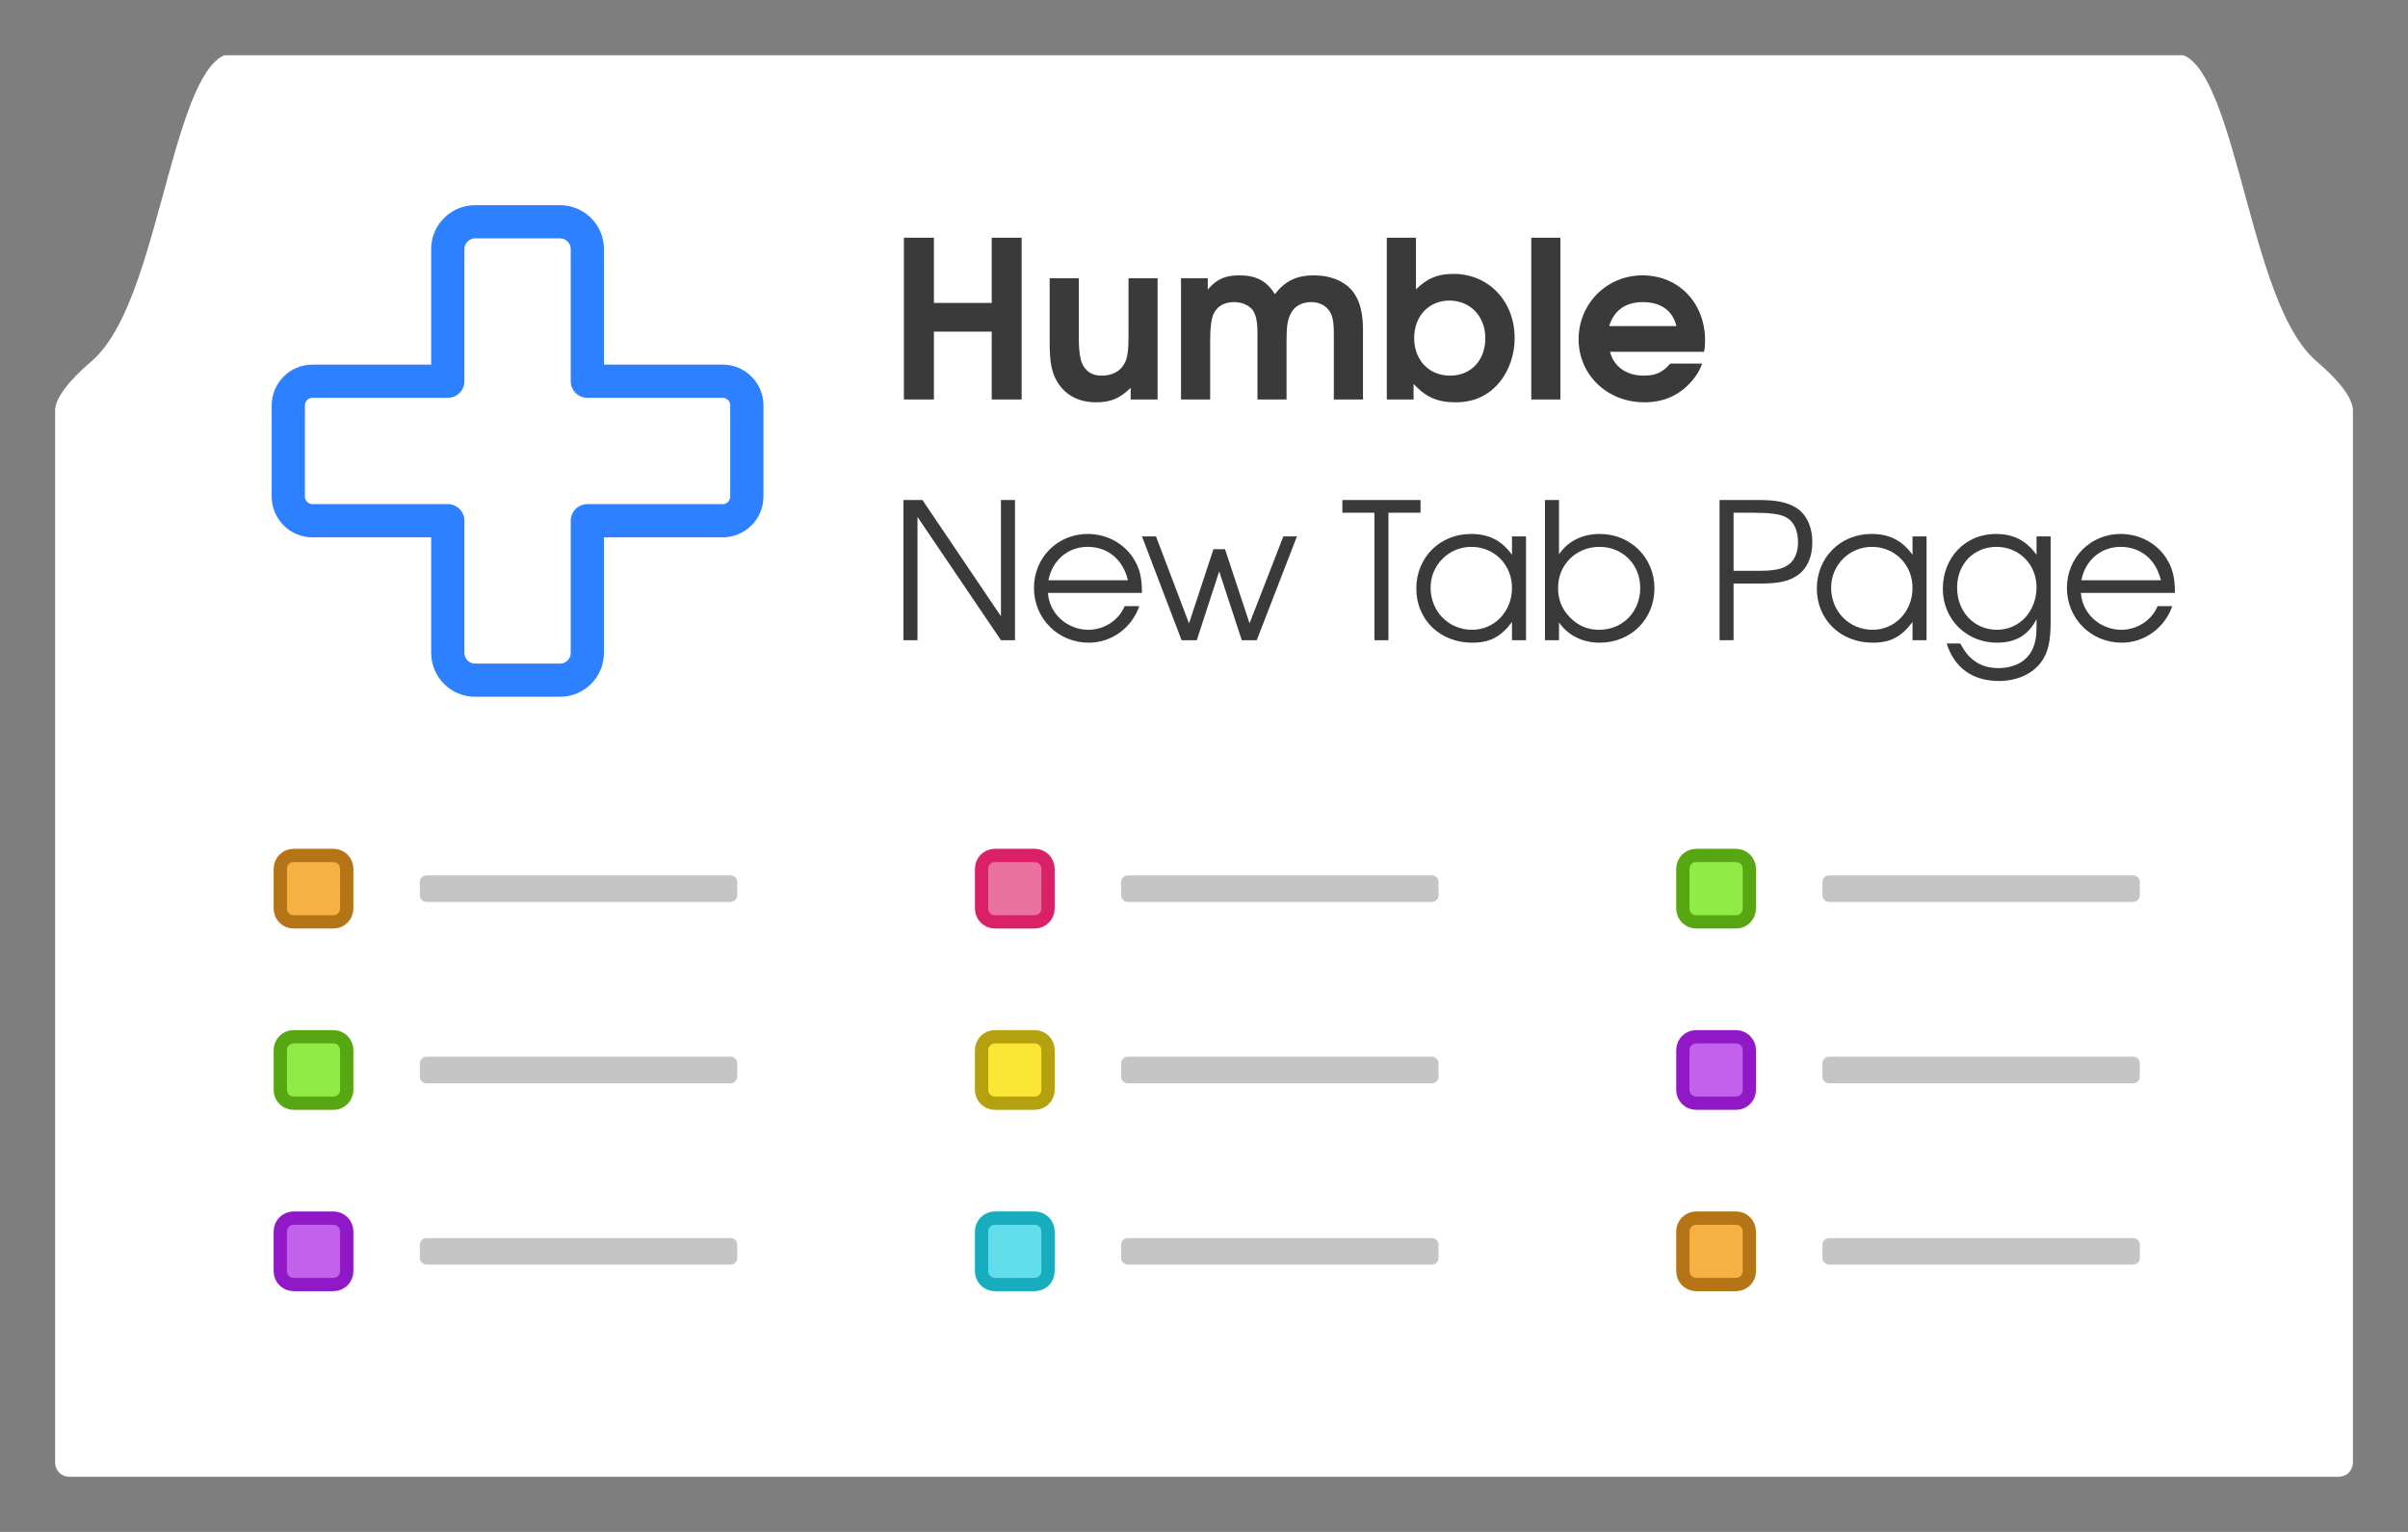
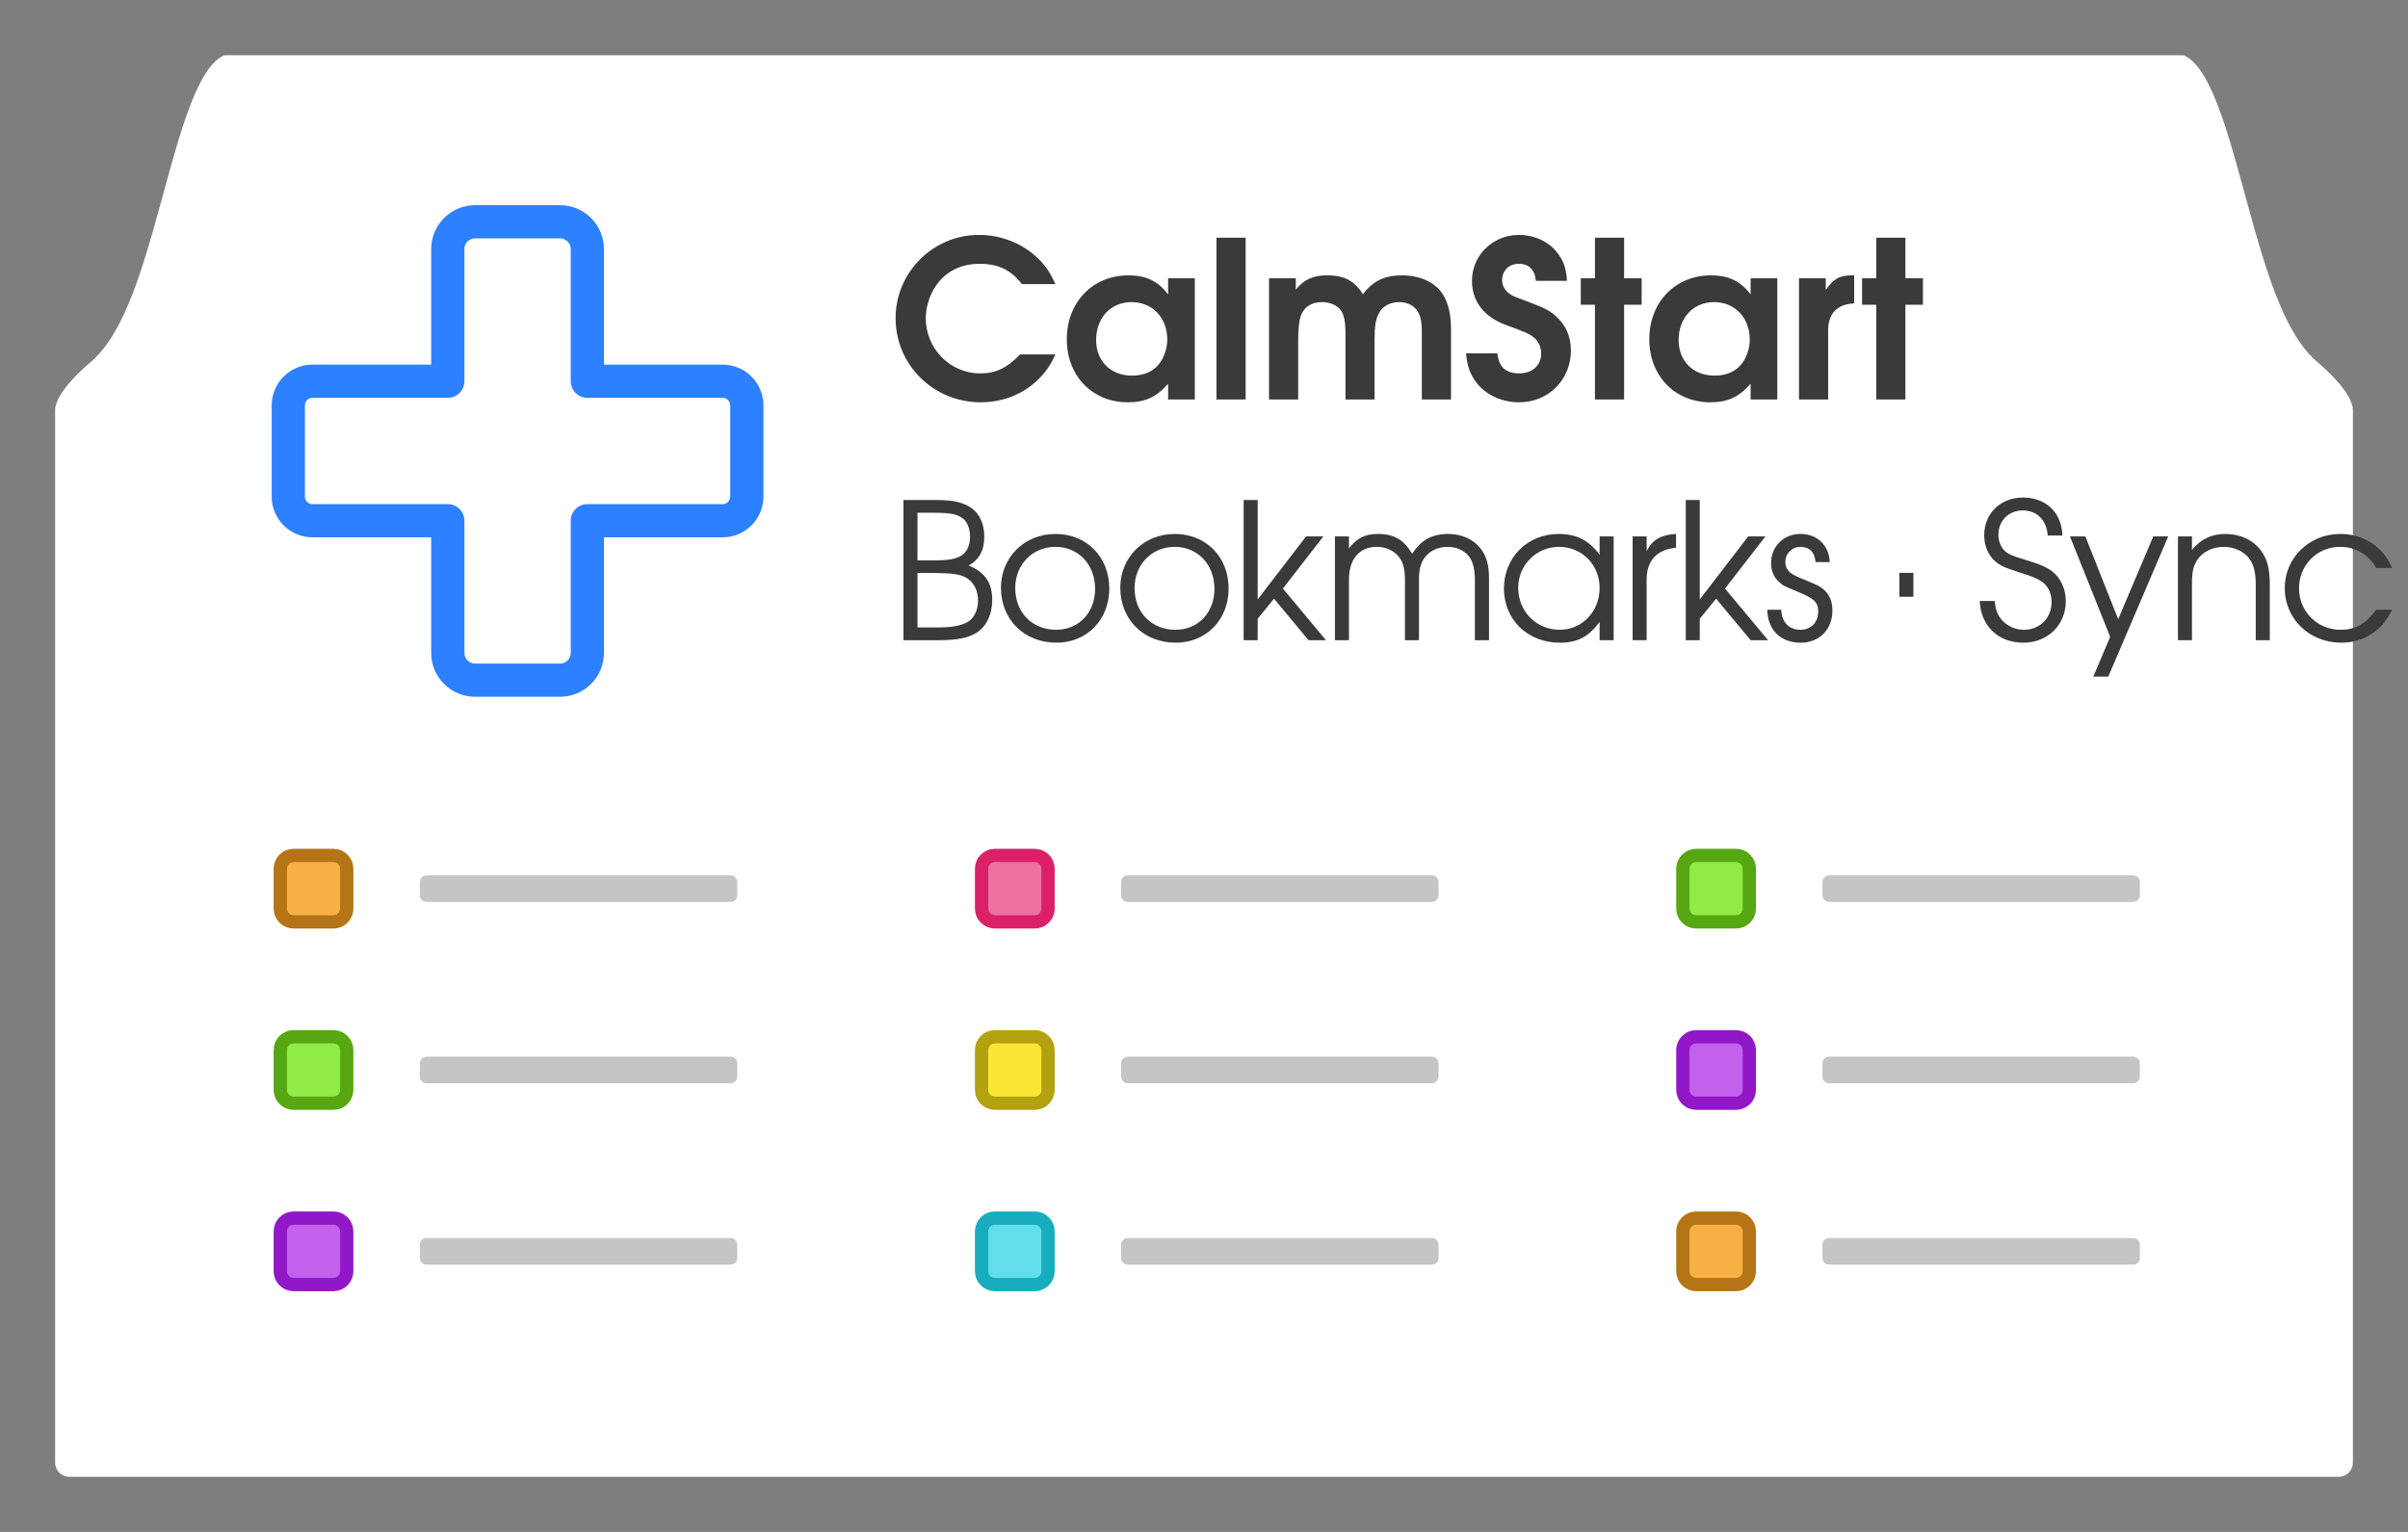
<svg xmlns="http://www.w3.org/2000/svg" height="280" viewBox="0 0 440 280" width="440">
  <path d="m0 0h440v280h-440z" fill="#7e7e7e" />
  <path d="m40.493 7.072c-2.667.793-4.903 3.179-6.97 7.392-2.113 4.307-3.86 10.194-5.628 16.558-3.537 12.728-7.029 27.458-13.187 32.736-6.158 5.279-7.671 8.772-7.671 11.244v192.248c0 3.219 2.494 5.714 5.714 5.714h414.502c3.219 0 5.714-2.494 5.714-5.714v-192.248c0-2.473-1.513-5.966-7.671-11.244-6.158-5.279-9.65-20.009-13.187-32.736-1.769-6.364-3.516-12.251-5.628-16.558-2.067-4.213-4.304-6.599-6.97-7.392h-278.952z" fill="#fff" stroke="#7e7e7e" stroke-linejoin="round" stroke-width="6.071" />
  <path d="m86.826 40.535c-2.771 0-5.004 2.233-5.004 5.004v24.139h-24.708c-2.457 0-4.435 1.978-4.435 4.435v16.63c0 2.457 1.978 4.435 4.435 4.435h24.708v24.139c0 2.771 2.233 5.004 5.004 5.004h15.492c2.771 0 5.004-2.233 5.004-5.004v-24.139h24.708c2.457 0 4.435-1.978 4.435-4.435v-16.63c0-2.457-1.978-4.435-4.435-4.435h-24.708v-24.139c0-2.771-2.233-5.004-5.004-5.004z" fill="#fff" stroke="#2d80ff" stroke-linejoin="round" stroke-width="6.071" />
  <rect fill="#c5c5c5" height="4.857" ry="1.214" stroke-width="1.399" width="58" x="76.715" y="159.999" />
  <rect fill="#f6b044" height="12.143" ry="2.429" stroke="#b57415" stroke-width="2.429" width="12.143" x="51.215" y="156.357" />
  <rect fill="#c5c5c5" height="4.857" ry="1.214" stroke-width="1.399" width="58" x="76.715" y="193.142" />
  <rect fill="#c161ec" height="12.143" ry="2.429" stroke="#9118c7" stroke-width="2.429" width="12.143" x="51.215" y="222.642" />
  <rect fill="#c5c5c5" height="4.857" ry="1.214" stroke-width="1.399" width="58" x="76.715" y="226.285" />
  <rect fill="#90eb45" height="12.143" ry="2.429" stroke="#56a712" stroke-width="2.429" width="12.143" x="51.215" y="189.499" />
  <rect fill="#c5c5c5" height="4.857" ry="1.214" stroke-width="1.399" width="58" x="204.858" y="159.999" />
  <rect fill="#eb719f" height="12.143" ry="2.429" stroke="#da2168" stroke-width="2.429" width="12.143" x="179.358" y="156.357" />
  <rect fill="#c5c5c5" height="4.857" ry="1.214" stroke-width="1.399" width="58" x="204.858" y="193.142" />
  <rect fill="#fbe636" height="12.143" ry="2.429" stroke="#b3a10f" stroke-width="2.429" width="12.143" x="179.358" y="189.499" />
  <rect fill="#c5c5c5" height="4.857" ry="1.214" stroke-width="1.399" width="58" x="204.858" y="226.285" />
  <rect fill="#61ddec" height="12.143" ry="2.429" stroke="#17acbe" stroke-width="2.429" width="12.143" x="179.358" y="222.642" />
  <rect fill="#c5c5c5" height="4.857" ry="1.214" stroke-width="1.399" width="58" x="333.001" y="159.999" />
  <rect fill="#90eb45" height="12.143" ry="2.429" stroke="#56a712" stroke-width="2.429" width="12.143" x="307.501" y="156.357" />
  <rect fill="#c5c5c5" height="4.857" ry="1.214" stroke-width="1.399" width="58" x="333.001" y="193.142" />
  <rect fill="#c161ec" height="12.143" ry="2.429" stroke="#9118c7" stroke-width="2.429" width="12.143" x="307.501" y="189.499" />
  <rect fill="#c5c5c5" height="4.857" ry="1.214" stroke-width="1.399" width="58" x="333.001" y="226.285" />
  <rect fill="#f6b044" height="12.143" ry="2.429" stroke="#b57415" stroke-width="2.429" width="12.143" x="307.501" y="222.642" />
  <text fill="#3a3a3a" font-family="URW Gothic" font-size="40" letter-spacing="0" word-spacing="0" x="162.446" y="73.015">
-     <tspan dx="0" fill="#3a3a3a" font-family="URW Gothic" font-size="40" font-weight="600" letter-spacing="0" x="162.446" y="73.015">Humble</tspan>
-     <tspan fill="#3a3a3a" font-family="URW Gothic" font-size="34.667" letter-spacing="-.9" x="162.446" y="117.015">New Tab Page</tspan>
+     <tspan dx="0" fill="#3a3a3a" font-family="URW Gothic" font-size="40" font-weight="600" letter-spacing="0" x="162.446" y="73.015">CalmStart</tspan>
+     <tspan fill="#3a3a3a" font-family="URW Gothic" font-size="34.667" letter-spacing="-.9" x="162.446" y="117.015">Bookmarks · Sync</tspan>
  </text>
</svg>
